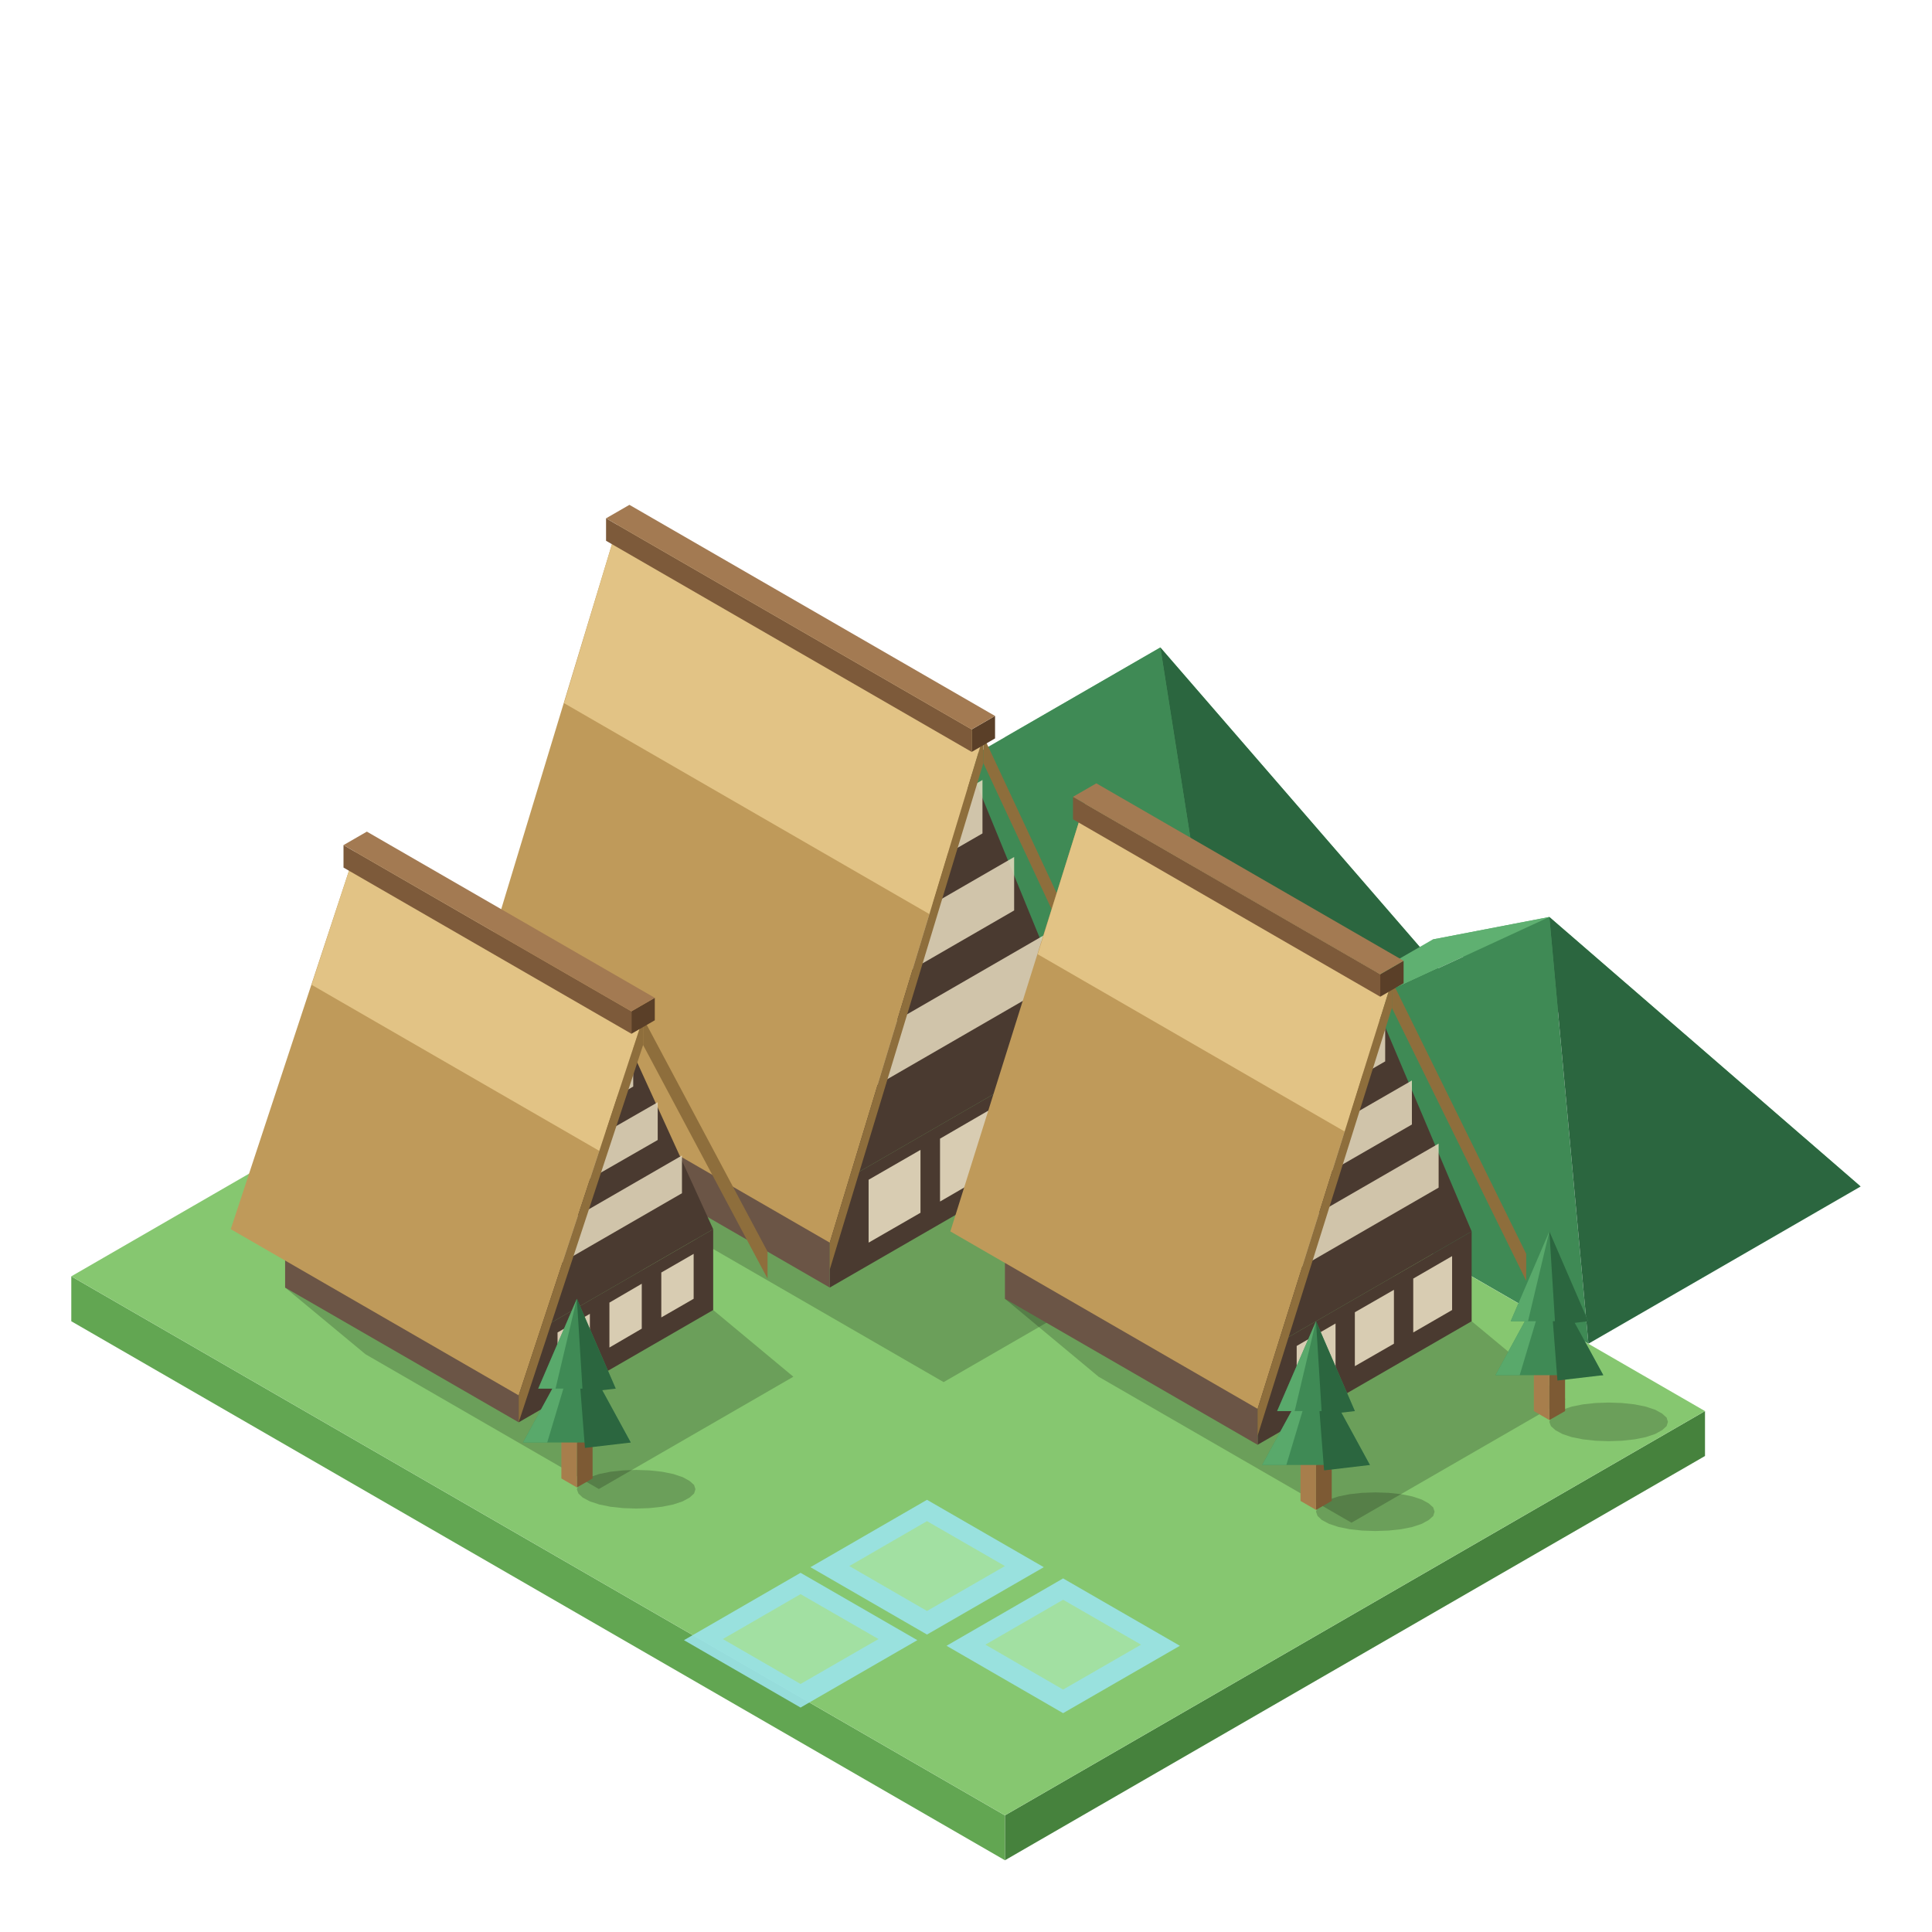
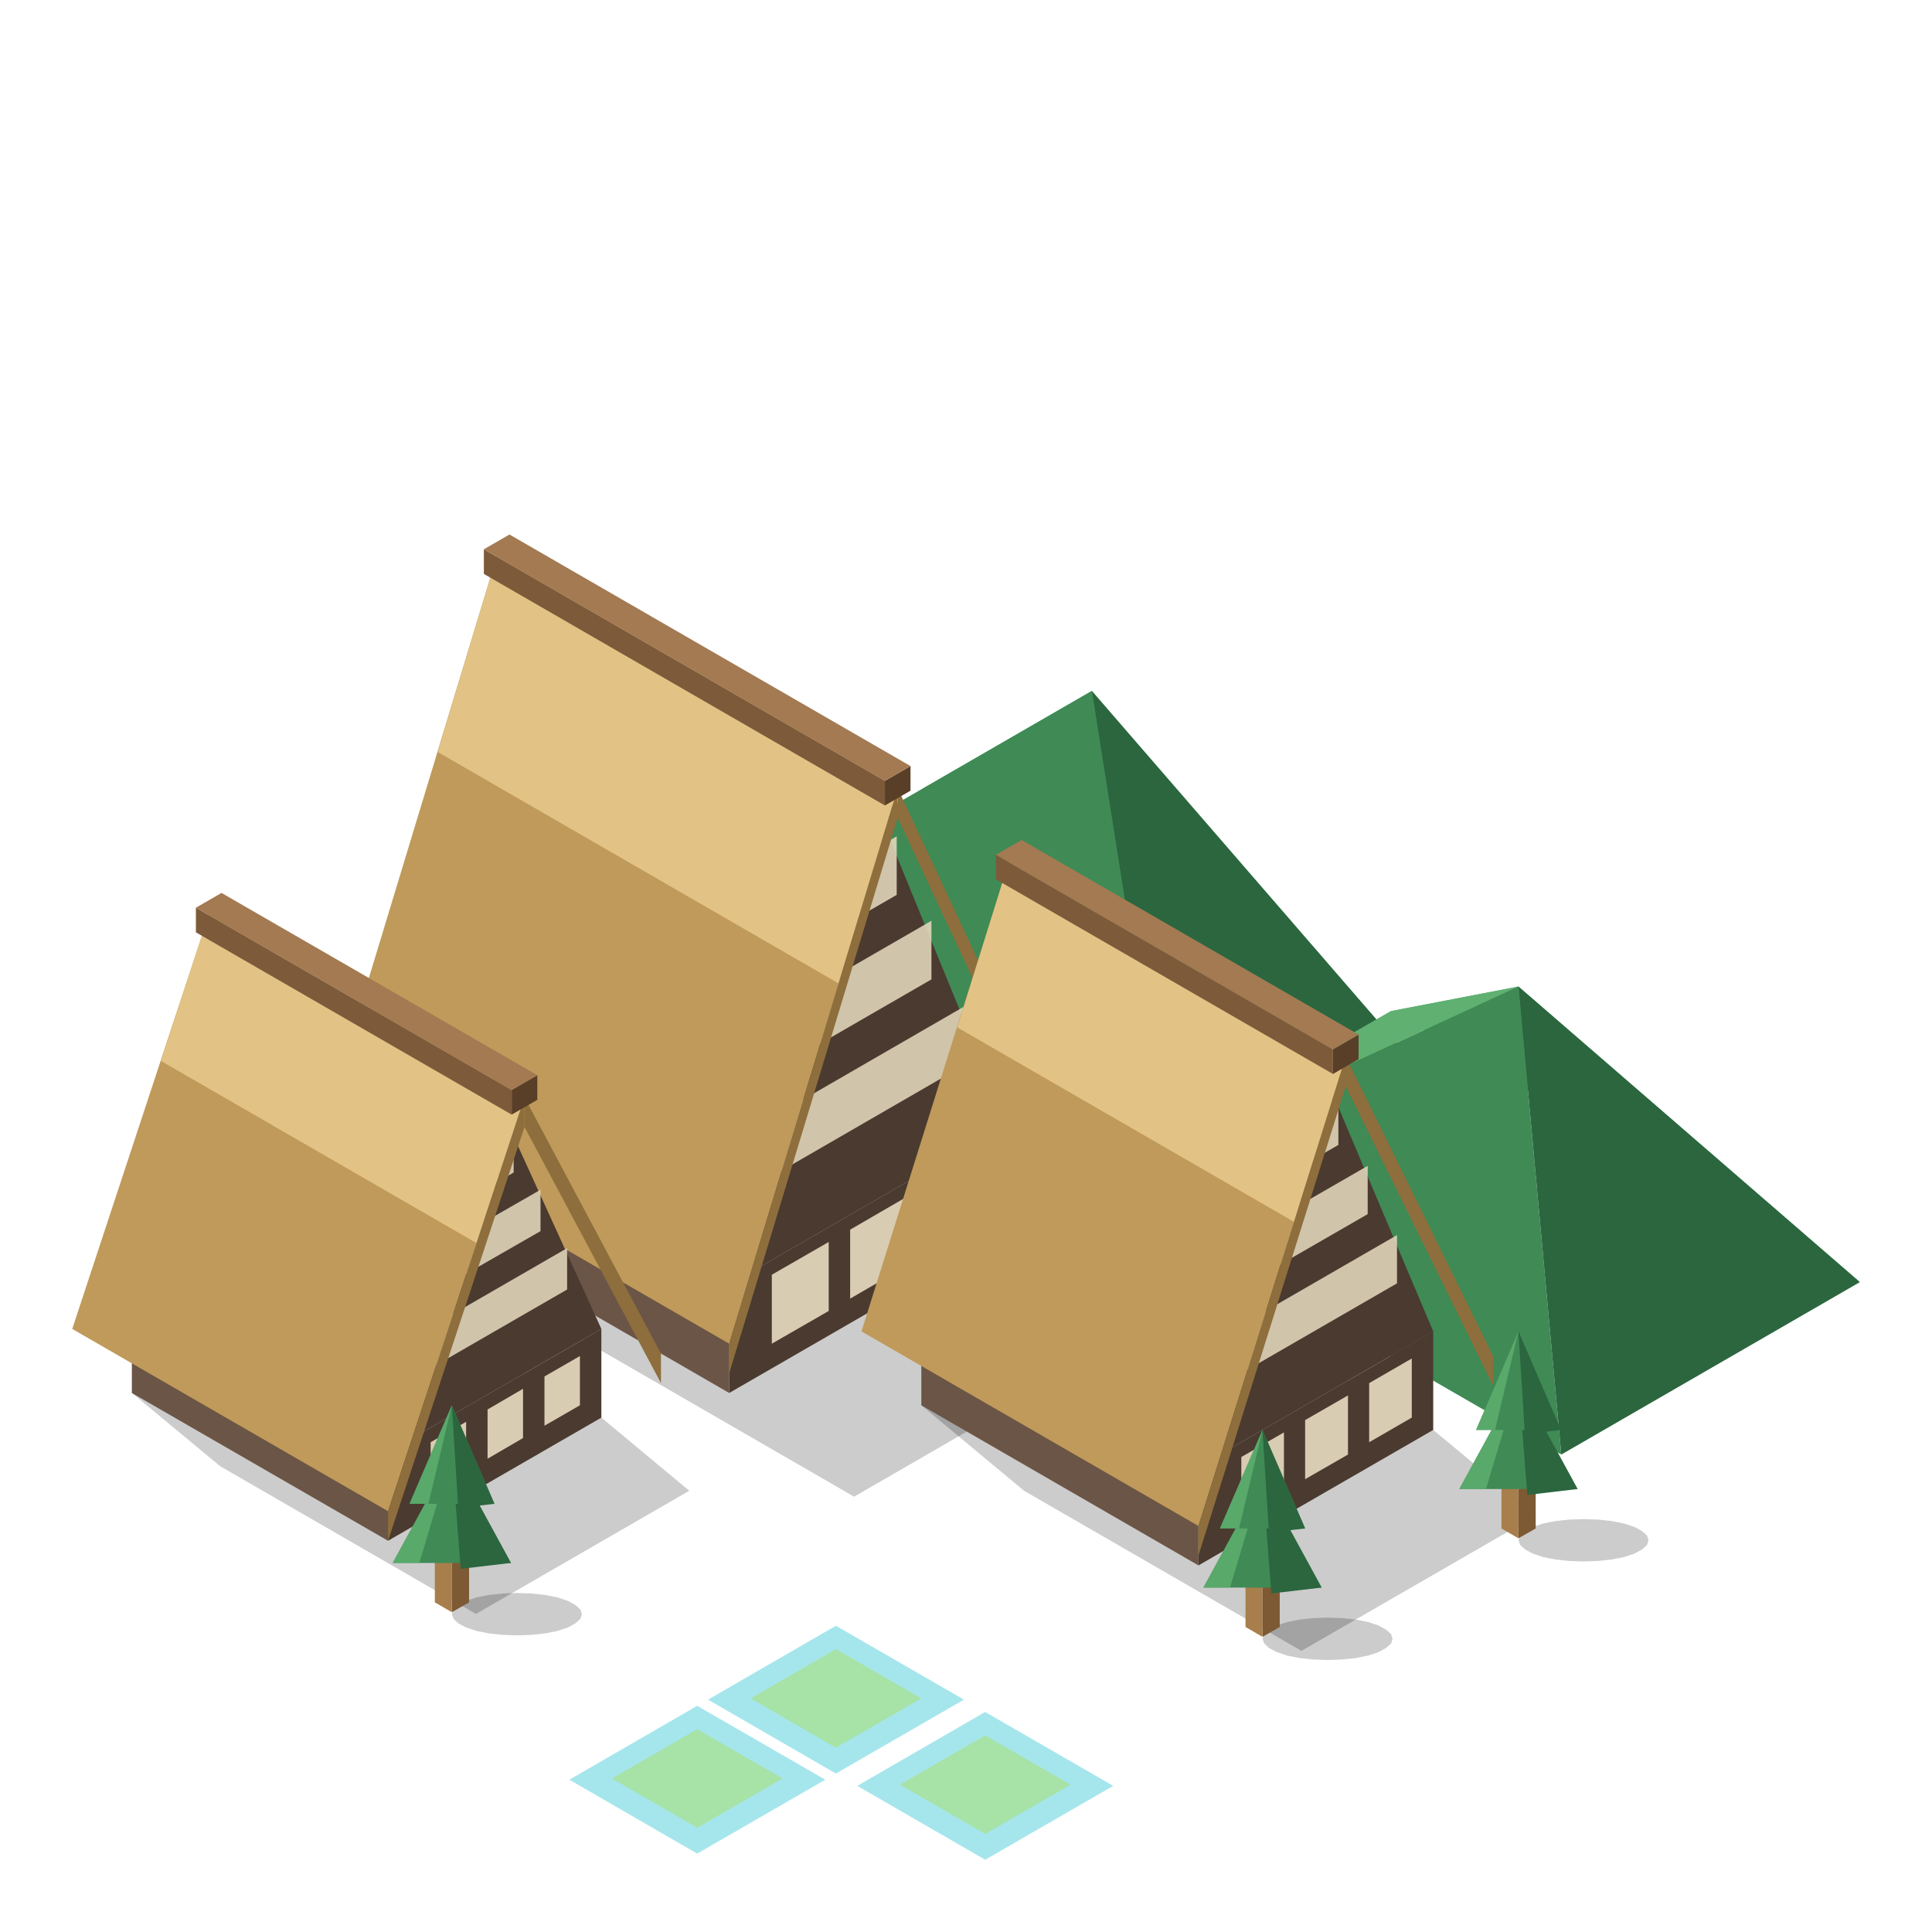
<svg xmlns="http://www.w3.org/2000/svg" viewBox="0 0 80 80">
-   <g transform="translate(44.83 54.71) scale(0.93)">
+   <g transform="translate(41.68 59.21) scale(1.02)">
    <path d="M-13.86 -20L-3.46 -26L3.46 -30Z" fill="#5fb071" />
    <path d="M-3.46 -26L17.32 -14L3.46 -30Z" fill="#5fb071" />
    <path d="M6.93 -8L-13.86 -20L3.46 -30Z" fill="#3f8a55" />
    <path d="M17.32 -14L6.93 -8L3.46 -30Z" fill="#2b663f" />
    <path d="M3.46 -10L15.59 -17L20.78 -18Z" fill="#5fb071" />
    <path d="M15.59 -17L34.64 -6L20.78 -18Z" fill="#5fb071" />
    <path d="M22.52 1L3.46 -10L20.78 -18Z" fill="#3f8a55" />
    <path d="M34.64 -6L22.52 1L20.78 -18Z" fill="#2b663f" />
-     <path d="M27.71 6L-3.46 24L-3.46 22L27.71 4Z" fill="#46823d" />
-     <path d="M-45.03 0L-3.46 24L-3.46 22L-45.03 -2Z" fill="#62a652" />
-     <path d="M-13.86 -20L27.71 4L-3.46 22L-45.03 -2Z" fill="#86c770" />
    <path d="M-6.93 7.95L-1.73 10.95L-6.93 13.95L-12.12 10.95Z" fill="#9be3ea" opacity="0.9" />
    <path d="M-6.93 8.9L-3.46 10.9L-6.93 12.9L-10.39 10.9Z" fill="#a8e07a" opacity="0.6" />
    <path d="M-0.87 11.45L4.33 14.45L-0.87 17.45L-6.06 14.45Z" fill="#9be3ea" opacity="0.9" />
    <path d="M-0.87 12.4L2.6 14.4L-0.87 16.4L-4.33 14.4Z" fill="#a8e07a" opacity="0.6" />
    <path d="M-12.56 11.2L-7.36 14.2L-12.56 17.2L-17.75 14.2Z" fill="#9be3ea" opacity="0.9" />
    <path d="M-12.56 12.15L-9.09 14.15L-12.56 16.15L-16.02 14.15Z" fill="#a8e07a" opacity="0.6" />
    <path d="M-25.11 -9.5L-13.86 -16L0 -8L5.07 -3.79L-6.19 2.71L-20.04 -5.29Z" fill="#000000" opacity="0.2" />
    <path d="M0 -8L-11.26 -1.5L-11.26 -5.9L0 -12.4Z" fill="#4a3a30" />
    <path d="M-25.11 -9.5L-11.26 -1.5L-11.26 -5.9L-25.11 -13.9Z" fill="#6b5546" />
    <path d="M-0.87 -8.5L-3.18 -7.17L-3.18 -9.97L-0.87 -11.3Z" fill="#e8dcc0" opacity="0.9" />
    <path d="M-4.04 -6.67L-6.35 -5.33L-6.35 -8.13L-4.04 -9.47Z" fill="#e8dcc0" opacity="0.9" />
    <path d="M-7.22 -4.83L-9.53 -3.5L-9.53 -6.3L-7.22 -7.63Z" fill="#e8dcc0" opacity="0.9" />
    <path d="M0 -12.4L-11.26 -5.9L-5.63 -26.15Z" fill="#4a3a30" />
    <path d="M-1.65 -14.85L-9.61 -10.25L-9.61 -12.63L-1.65 -17.23Z" fill="#e8dcc0" opacity="0.85" />
    <path d="M-3.05 -18.29L-8.21 -15.31L-8.21 -17.69L-3.05 -20.67Z" fill="#e8dcc0" opacity="0.85" />
    <path d="M-4.46 -21.72L-6.8 -20.37L-6.8 -22.75L-4.46 -24.1Z" fill="#e8dcc0" opacity="0.85" />
    <path d="M-27.54 -12.9L-11.26 -3.5L-4.42 -26.05L-20.7 -35.45Z" fill="#bf9a5a" />
    <path d="M-23.09 -27.52L-6.81 -18.12L-4.42 -26.05L-20.7 -35.45Z" fill="#e2c385" />
    <path d="M-11.26 -3.5L-4.42 -26.05L-4.42 -24.85L-11.26 -2.3Z" fill="#8e6e3c" />
    <path d="M-4.42 -26.05L2.42 -11.4L2.42 -10.2L-4.42 -24.85Z" fill="#8e6e3c" />
    <path d="M-3.9 -25.95L-4.94 -25.35L-4.94 -26.35L-3.9 -26.95Z" fill="#5a3f28" />
    <path d="M-21.22 -34.75L-4.94 -25.35L-4.94 -26.35L-21.22 -35.75Z" fill="#7d5a3a" />
    <path d="M-20.18 -36.35L-3.9 -26.95L-4.94 -26.35L-21.22 -35.75Z" fill="#a37a52" />
    <path d="M-3.46 -1L6.06 -6.5L17.32 0L21.5 3.47L11.97 8.97L0.71 2.47Z" fill="#000000" opacity="0.2" />
    <path d="M17.32 0L7.79 5.5L7.79 1.5L17.32 -4Z" fill="#4a3a30" />
    <path d="M-3.46 -1L7.79 5.5L7.79 1.5L-3.46 -5Z" fill="#6b5546" />
    <path d="M16.45 -0.5L14.72 0.5L14.72 -1.9L16.45 -2.9Z" fill="#e8dcc0" opacity="0.9" />
    <path d="M13.86 1L12.12 2L12.12 -0.4L13.86 -1.4Z" fill="#e8dcc0" opacity="0.9" />
    <path d="M11.26 2.5L9.53 3.5L9.53 1.1L11.26 0.1Z" fill="#e8dcc0" opacity="0.9" />
    <path d="M17.32 -4L7.79 1.5L12.56 -15.25Z" fill="#4a3a30" />
    <path d="M15.85 -5.95L9.27 -2.15L9.27 -4.11L15.85 -7.91Z" fill="#e8dcc0" opacity="0.85" />
    <path d="M14.66 -8.76L10.46 -6.34L10.46 -8.3L14.66 -10.72Z" fill="#e8dcc0" opacity="0.85" />
    <path d="M13.47 -11.57L11.65 -10.52L11.65 -12.48L13.47 -13.54Z" fill="#e8dcc0" opacity="0.85" />
    <path d="M-5.89 -4L7.79 3.9L13.77 -15.15L0.09 -23.05Z" fill="#bf9a5a" />
    <path d="M-2 -16.34L11.68 -8.44L13.77 -15.15L0.09 -23.05Z" fill="#e2c385" />
    <path d="M7.79 3.9L13.77 -15.15L13.77 -13.95L7.79 5.1Z" fill="#8e6e3c" />
    <path d="M13.77 -15.15L19.75 -3L19.75 -1.8L13.77 -13.95Z" fill="#8e6e3c" />
    <path d="M14.29 -15.05L13.25 -14.45L13.25 -15.45L14.29 -16.05Z" fill="#5a3f28" />
    <path d="M-0.43 -22.35L13.25 -14.45L13.25 -15.45L-0.43 -23.35Z" fill="#7d5a3a" />
    <path d="M0.61 -23.95L14.29 -16.05L13.25 -15.45L-0.43 -23.35Z" fill="#a37a52" />
    <path d="M-35.51 -1.5L-26.85 -6.5L-16.45 -0.5L-12.88 2.47L-21.54 7.47L-31.93 1.47Z" fill="#000000" opacity="0.2" />
    <path d="M-16.45 -0.5L-25.11 4.5L-25.11 0.9L-16.45 -4.1Z" fill="#4a3a30" />
    <path d="M-35.51 -1.5L-25.11 4.5L-25.11 0.9L-35.51 -5.1Z" fill="#6b5546" />
    <path d="M-17.32 -1L-18.76 -0.17L-18.76 -2.17L-17.32 -3Z" fill="#e8dcc0" opacity="0.9" />
    <path d="M-19.63 0.33L-21.07 1.17L-21.07 -0.83L-19.63 -1.67Z" fill="#e8dcc0" opacity="0.9" />
    <path d="M-21.94 1.67L-23.38 2.5L-23.38 0.5L-21.94 -0.33Z" fill="#e8dcc0" opacity="0.9" />
    <path d="M-16.45 -4.1L-25.11 0.9L-20.78 -13.6Z" fill="#4a3a30" />
    <path d="M-17.84 -5.7L-23.73 -2.3L-23.73 -3.98L-17.84 -7.38Z" fill="#e8dcc0" opacity="0.85" />
    <path d="M-18.92 -8.07L-22.65 -5.93L-22.65 -7.61L-18.92 -9.75Z" fill="#e8dcc0" opacity="0.85" />
    <path d="M-20.01 -10.45L-21.56 -9.55L-21.56 -11.23L-20.01 -12.13Z" fill="#e8dcc0" opacity="0.85" />
    <path d="M-37.93 -4.1L-25.11 3.3L-19.57 -13.5L-32.39 -20.9Z" fill="#bf9a5a" />
    <path d="M-34.33 -14.98L-21.51 -7.58L-19.57 -13.5L-32.39 -20.9Z" fill="#e2c385" />
    <path d="M-25.11 3.3L-19.57 -13.5L-19.57 -12.3L-25.11 4.5Z" fill="#8e6e3c" />
    <path d="M-19.57 -13.5L-14.03 -3.1L-14.03 -1.9L-19.57 -12.3Z" fill="#8e6e3c" />
    <path d="M-19.05 -13.4L-20.09 -12.8L-20.09 -13.8L-19.05 -14.4Z" fill="#5a3f28" />
    <path d="M-32.91 -20.2L-20.09 -12.8L-20.09 -13.8L-32.91 -21.2Z" fill="#7d5a3a" />
    <path d="M-31.87 -21.8L-19.05 -14.4L-20.09 -13.8L-32.91 -21.2Z" fill="#a37a52" />
    <path d="M15.67 8.48L15.61 8.67L15.41 8.85L15.1 9.02L14.68 9.16L14.18 9.26L13.62 9.32L13.03 9.34L12.44 9.32L11.89 9.26L11.39 9.16L10.97 9.02L10.65 8.85L10.46 8.67L10.39 8.48L10.46 8.29L10.65 8.11L10.97 7.94L11.39 7.8L11.89 7.7L12.44 7.64L13.03 7.62L13.62 7.64L14.18 7.7L14.68 7.8L15.1 7.94L15.41 8.11L15.61 8.29Z" fill="#000000" opacity="0.2" />
    <path d="M11.09 8L10.39 8.4L10.39 6.4L11.09 6Z" fill="#7d5a34" />
    <path d="M9.7 8L10.39 8.4L10.39 6.4L9.7 6Z" fill="#a77e4c" />
    <path d="M7.99 6.4L12.79 6.4L10.39 2Z" fill="#3f8a55" />
    <path d="M10.75 6.64L12.79 6.4L10.39 2Z" fill="#2b663f" />
    <path d="M7.99 6.4L9.07 6.4L10.39 2Z" fill="#5fb071" opacity="0.8" />
    <path d="M8.66 4L12.12 4L10.39 0Z" fill="#3f8a55" />
    <path d="M10.65 4.17L12.12 4L10.39 0Z" fill="#2b663f" />
    <path d="M8.66 4L9.44 4L10.39 0Z" fill="#5fb071" opacity="0.8" />
    <path d="M-17.24 7.48L-17.3 7.67L-17.5 7.85L-17.81 8.02L-18.23 8.16L-18.73 8.26L-19.29 8.32L-19.88 8.34L-20.46 8.32L-21.02 8.26L-21.52 8.16L-21.94 8.02L-22.26 7.85L-22.45 7.67L-22.52 7.48L-22.45 7.29L-22.26 7.11L-21.94 6.94L-21.52 6.8L-21.02 6.7L-20.46 6.64L-19.88 6.62L-19.29 6.64L-18.73 6.7L-18.23 6.8L-17.81 6.94L-17.5 7.11L-17.3 7.29Z" fill="#000000" opacity="0.2" />
    <path d="M-21.82 7L-22.52 7.4L-22.52 5.4L-21.82 5Z" fill="#7d5a34" />
    <path d="M-23.21 7L-22.52 7.4L-22.52 5.4L-23.21 5Z" fill="#a77e4c" />
    <path d="M-24.92 5.4L-20.12 5.4L-22.52 1Z" fill="#3f8a55" />
    <path d="M-22.16 5.64L-20.12 5.4L-22.52 1Z" fill="#2b663f" />
    <path d="M-24.92 5.4L-23.84 5.4L-22.52 1Z" fill="#5fb071" opacity="0.8" />
    <path d="M-24.24 3L-20.79 3L-22.52 -1Z" fill="#3f8a55" />
    <path d="M-22.26 3.17L-20.79 3L-22.52 -1Z" fill="#2b663f" />
    <path d="M-24.24 3L-23.47 3L-22.52 -1Z" fill="#5fb071" opacity="0.8" />
    <path d="M26.06 4.48L26 4.67L25.8 4.85L25.49 5.02L25.07 5.16L24.57 5.26L24.01 5.32L23.42 5.34L22.84 5.32L22.28 5.26L21.78 5.16L21.36 5.02L21.05 4.85L20.85 4.67L20.78 4.48L20.85 4.29L21.05 4.11L21.36 3.94L21.78 3.8L22.28 3.7L22.84 3.64L23.42 3.62L24.01 3.64L24.57 3.7L25.07 3.8L25.49 3.94L25.8 4.11L26 4.29Z" fill="#000000" opacity="0.2" />
    <path d="M21.48 4L20.78 4.4L20.78 2.4L21.48 2Z" fill="#7d5a34" />
    <path d="M20.09 4L20.78 4.4L20.78 2.4L20.09 2Z" fill="#a77e4c" />
    <path d="M18.38 2.4L23.18 2.4L20.78 -2Z" fill="#3f8a55" />
    <path d="M21.14 2.64L23.18 2.4L20.78 -2Z" fill="#2b663f" />
    <path d="M18.38 2.4L19.46 2.4L20.78 -2Z" fill="#5fb071" opacity="0.8" />
    <path d="M19.06 0L22.51 0L20.78 -4Z" fill="#3f8a55" />
    <path d="M21.04 0.17L22.51 0L20.78 -4Z" fill="#2b663f" />
    <path d="M19.06 0L19.83 0L20.78 -4Z" fill="#5fb071" opacity="0.8" />
  </g>
</svg>
